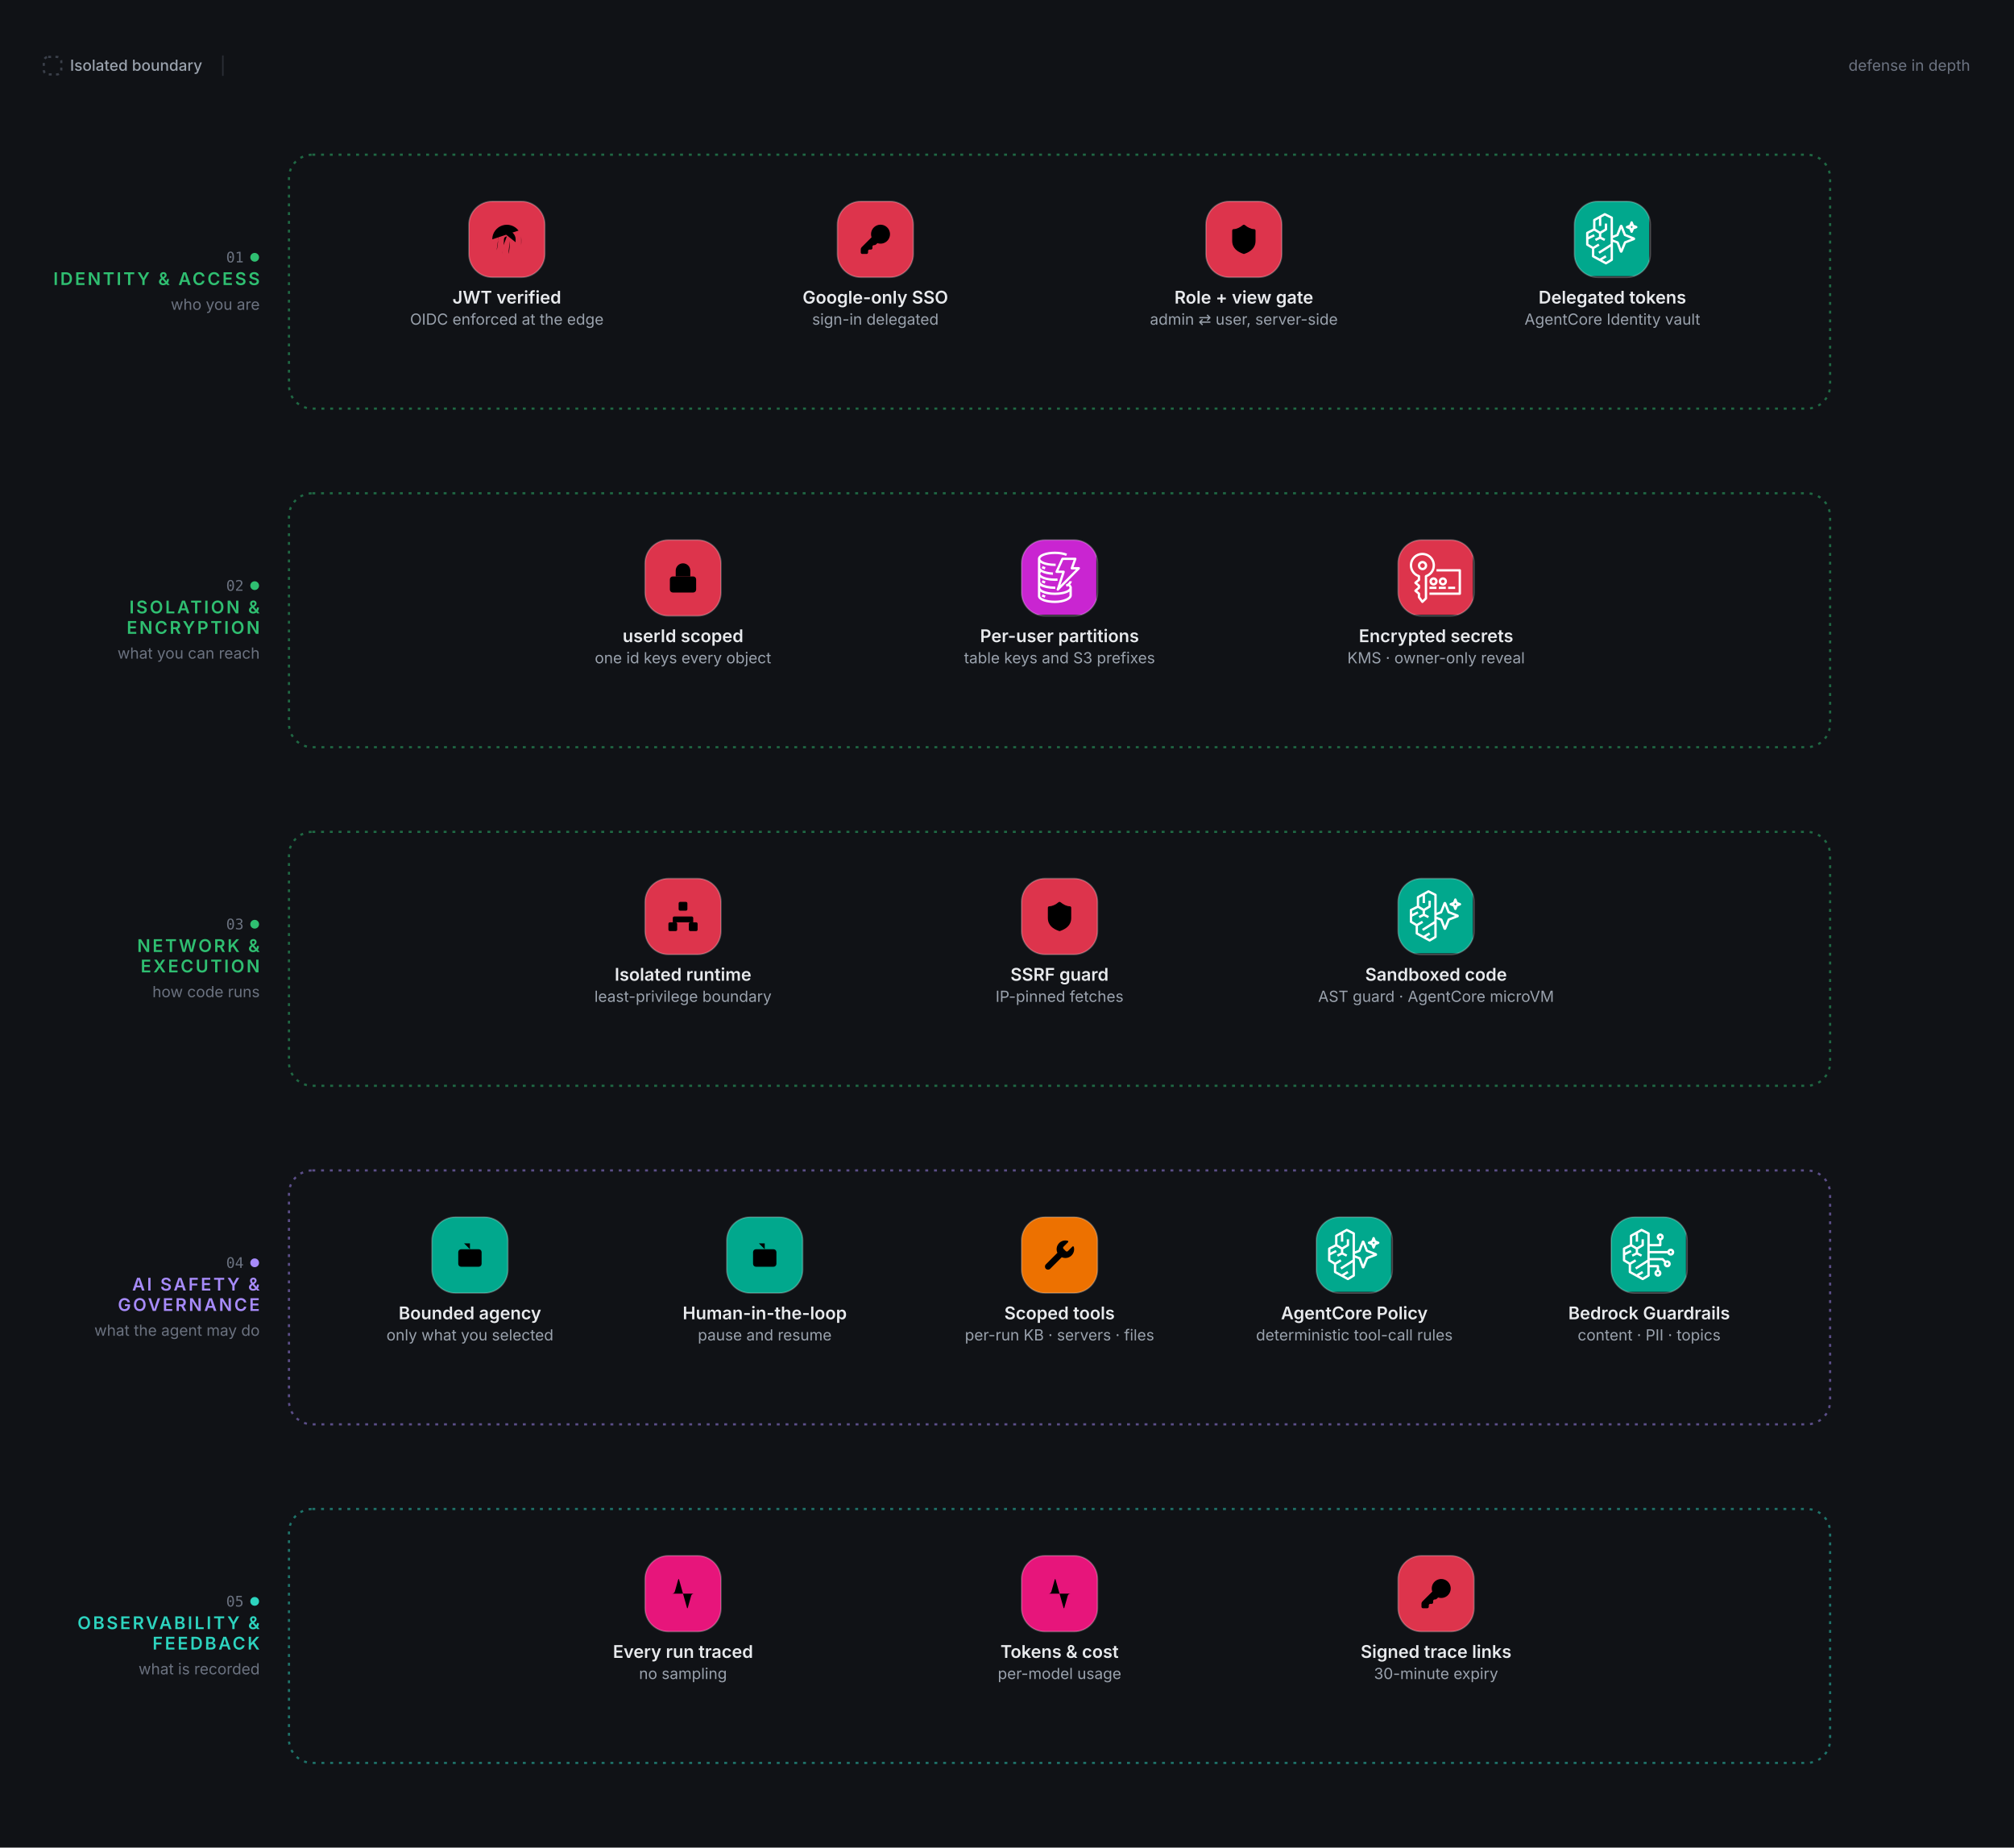
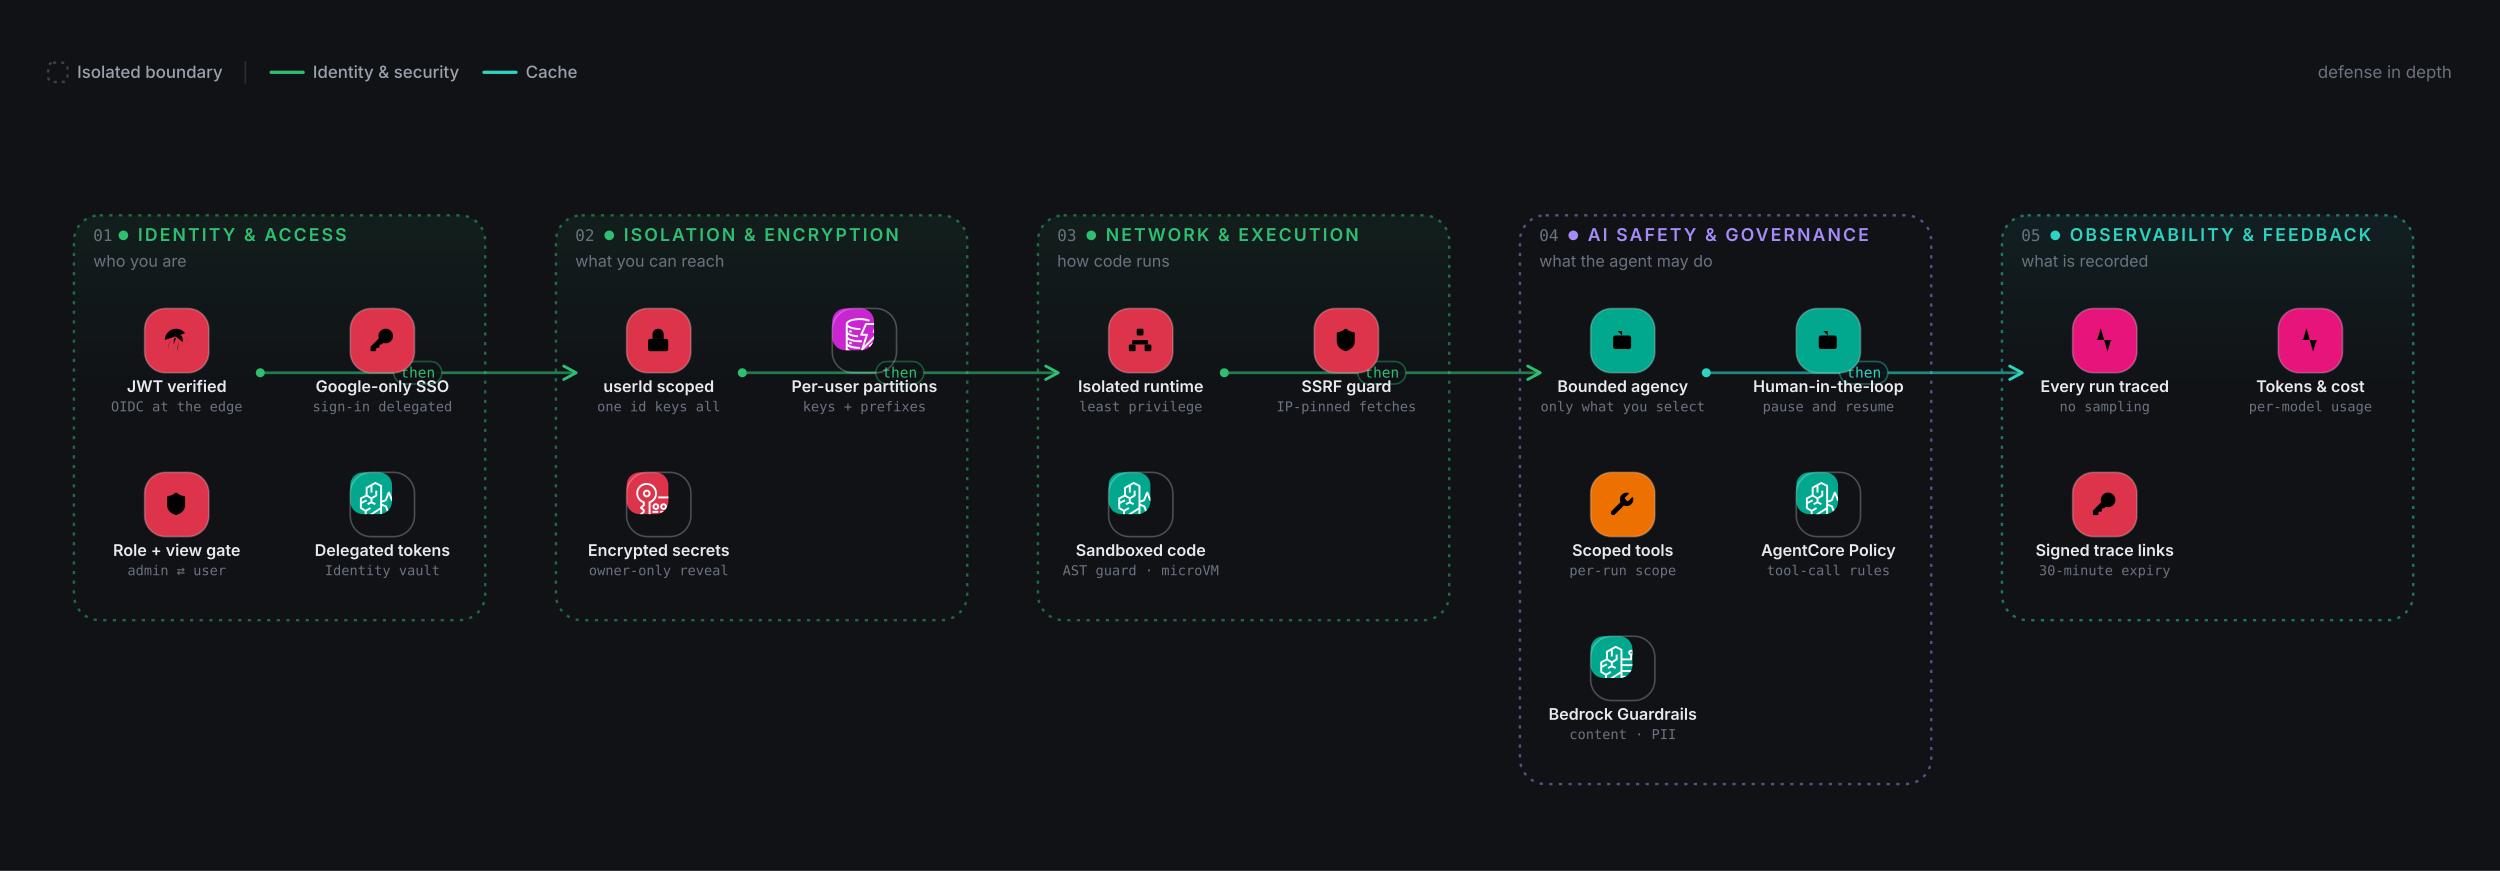
- <svg xmlns="http://www.w3.org/2000/svg" width="1380" height="1266" viewBox="0 0 1380 1266" font-family="'Inter Variable', 'Inter', ui-sans-serif, system-ui, -apple-system, 'Segoe UI', Roboto, sans-serif" role="img">
-   <rect width="1380" height="1266" fill="#101216" />
+ <svg xmlns="http://www.w3.org/2000/svg" width="1556" height="542" viewBox="0 0 1556 542" font-family="'Inter Variable', 'Inter', ui-sans-serif, system-ui, -apple-system, 'Segoe UI', Roboto, sans-serif" role="img">
+   <rect width="1556" height="542" fill="#101216" />
  <defs>
+     <marker id="arrow-security" viewBox="0 0 10 10" refX="7.5" refY="5" markerWidth="7" markerHeight="7" orient="auto-start-reverse">
+       <path d="M1.5,1.5 L8,5 L1.5,8.5" fill="none" stroke="#2fbf71" stroke-width="1.5" stroke-linecap="round" stroke-linejoin="round" />
+     </marker>
+     <marker id="arrow-cache" viewBox="0 0 10 10" refX="7.5" refY="5" markerWidth="7" markerHeight="7" orient="auto-start-reverse">
+       <path d="M1.5,1.5 L8,5 L1.5,8.5" fill="none" stroke="#2dd4bf" stroke-width="1.5" stroke-linecap="round" stroke-linejoin="round" />
+     </marker>
+     <linearGradient id="wash-security" x1="0" y1="0" x2="0" y2="1">
+       <stop offset="0" stop-color="rgba(47, 191, 113, 0.07)" />
+       <stop offset="0.42" stop-color="rgba(47, 191, 113, 0)" />
+     </linearGradient>
+     <linearGradient id="wash-cache" x1="0" y1="0" x2="0" y2="1">
+       <stop offset="0" stop-color="rgba(45, 212, 191, 0.07)" />
+       <stop offset="0.42" stop-color="rgba(45, 212, 191, 0)" />
+     </linearGradient>
    <clipPath id="tileClip">
      <rect x="0" y="0" width="52" height="52" rx="16" />
    </clipPath>
    <clipPath id="tileClipSmall">
      <rect x="0" y="0" width="26" height="26" rx="8" />
    </clipPath>
  </defs>
  <g transform="translate(30 0)">
    <rect x="0" y="39" width="12" height="12" rx="3" fill="none" stroke="#3a3f49" stroke-width="1.5" stroke-dasharray="2 3" />
    <text x="18" y="48.5" font-size="10.5" fill="#9aa2ad" font-weight="500">Isolated boundary</text>
    <line x1="122.7" y1="38" x2="122.7" y2="52" stroke="#2a2e36" />
-     <text x="1320" y="48.5" font-size="10.5" fill="#6b7280" font-weight="400" text-anchor="end">defense in depth</text>
+     <line x1="138.7" y1="45" x2="158.7" y2="45" stroke="#2fbf71" stroke-width="2" stroke-linecap="round" />
+     <text x="164.7" y="48.5" font-size="10.5" fill="#9aa2ad" font-weight="500">Identity &amp; security</text>
+     <line x1="271.2" y1="45" x2="291.2" y2="45" stroke="#2dd4bf" stroke-width="2" stroke-linecap="round" />
+     <text x="297.2" y="48.5" font-size="10.5" fill="#9aa2ad" font-weight="500">Cache</text>
+     <text x="1496" y="48.5" font-size="10.5" fill="#6b7280" font-weight="400" text-anchor="end">defense in depth</text>
  </g>
  <g transform="translate(30 78)">
-     <rect x="168" y="28" width="1056" height="174" rx="16" fill="url(#wash-security)" stroke="rgba(47, 191, 113, 0.5)" stroke-width="1.5" stroke-dasharray="2 4" />
-     <text x="137" y="101.8" font-size="10" fill="#6b7280" font-weight="400" text-anchor="end" font-family="ui-monospace, 'SF Mono', 'JetBrains Mono', Menlo, monospace">01</text>
-     <circle cx="144.5" cy="98.3" r="3" fill="#2fbf71" />
-     <text x="148" y="117.3" font-size="12" fill="#2fbf71" font-weight="600" text-anchor="end" letter-spacing="1.4">IDENTITY &amp; ACCESS</text>
-     <text x="148" y="134.3" font-size="10.5" fill="#6b7280" font-weight="400" text-anchor="end">who you are</text>
-     <rect x="168" y="260" width="1056" height="174" rx="16" fill="url(#wash-security)" stroke="rgba(47, 191, 113, 0.5)" stroke-width="1.5" stroke-dasharray="2 4" />
-     <text x="137" y="326.8" font-size="10" fill="#6b7280" font-weight="400" text-anchor="end" font-family="ui-monospace, 'SF Mono', 'JetBrains Mono', Menlo, monospace">02</text>
-     <circle cx="144.5" cy="323.3" r="3" fill="#2fbf71" />
-     <text x="148" y="342.3" font-size="12" fill="#2fbf71" font-weight="600" text-anchor="end" letter-spacing="1.4">ISOLATION &amp;</text>
-     <text x="148" y="356.3" font-size="12" fill="#2fbf71" font-weight="600" text-anchor="end" letter-spacing="1.4">ENCRYPTION</text>
-     <text x="148" y="373.3" font-size="10.5" fill="#6b7280" font-weight="400" text-anchor="end">what you can reach</text>
-     <rect x="168" y="492" width="1056" height="174" rx="16" fill="url(#wash-security)" stroke="rgba(47, 191, 113, 0.5)" stroke-width="1.5" stroke-dasharray="2 4" />
-     <text x="137" y="558.8" font-size="10" fill="#6b7280" font-weight="400" text-anchor="end" font-family="ui-monospace, 'SF Mono', 'JetBrains Mono', Menlo, monospace">03</text>
-     <circle cx="144.5" cy="555.3" r="3" fill="#2fbf71" />
-     <text x="148" y="574.3" font-size="12" fill="#2fbf71" font-weight="600" text-anchor="end" letter-spacing="1.4">NETWORK &amp;</text>
-     <text x="148" y="588.3" font-size="12" fill="#2fbf71" font-weight="600" text-anchor="end" letter-spacing="1.4">EXECUTION</text>
-     <text x="148" y="605.3" font-size="10.5" fill="#6b7280" font-weight="400" text-anchor="end">how code runs</text>
-     <rect x="168" y="724" width="1056" height="174" rx="16" fill="url(#wash-ai)" stroke="rgba(167, 139, 250, 0.5)" stroke-width="1.5" stroke-dasharray="2 4" />
-     <text x="137" y="790.8" font-size="10" fill="#6b7280" font-weight="400" text-anchor="end" font-family="ui-monospace, 'SF Mono', 'JetBrains Mono', Menlo, monospace">04</text>
-     <circle cx="144.5" cy="787.3" r="3" fill="#a78bfa" />
-     <text x="148" y="806.3" font-size="12" fill="#a78bfa" font-weight="600" text-anchor="end" letter-spacing="1.4">AI SAFETY &amp;</text>
-     <text x="148" y="820.3" font-size="12" fill="#a78bfa" font-weight="600" text-anchor="end" letter-spacing="1.4">GOVERNANCE</text>
-     <text x="148" y="837.3" font-size="10.5" fill="#6b7280" font-weight="400" text-anchor="end">what the agent may do</text>
-     <rect x="168" y="956" width="1056" height="174" rx="16" fill="url(#wash-cache)" stroke="rgba(45, 212, 191, 0.5)" stroke-width="1.5" stroke-dasharray="2 4" />
-     <text x="137" y="1022.8" font-size="10" fill="#6b7280" font-weight="400" text-anchor="end" font-family="ui-monospace, 'SF Mono', 'JetBrains Mono', Menlo, monospace">05</text>
-     <circle cx="144.5" cy="1019.3" r="3" fill="#2dd4bf" />
-     <text x="148" y="1038.3" font-size="12" fill="#2dd4bf" font-weight="600" text-anchor="end" letter-spacing="1.4">OBSERVABILITY &amp;</text>
-     <text x="148" y="1052.3" font-size="12" fill="#2dd4bf" font-weight="600" text-anchor="end" letter-spacing="1.4">FEEDBACK</text>
-     <text x="148" y="1069.3" font-size="10.5" fill="#6b7280" font-weight="400" text-anchor="end">what is recorded</text>
-     <rect x="291.3" y="60" width="52" height="52" rx="16" fill="#DD344C" />
-     <g transform="translate(305.3 74) scale(1)">
+     <rect x="16" y="56" width="256" height="252" rx="16" fill="url(#wash-security)" stroke="rgba(47, 191, 113, 0.5)" stroke-width="1.5" stroke-dasharray="2 4" />
+     <text x="28" y="72" font-size="10" fill="#6b7280" font-weight="400" font-family="ui-monospace, 'SF Mono', 'JetBrains Mono', Menlo, monospace">01</text>
+     <circle cx="46.8" cy="68.5" r="3" fill="#2fbf71" />
+     <text x="55.8" y="72" font-size="11" fill="#2fbf71" font-weight="600" letter-spacing="1.3">IDENTITY &amp; ACCESS</text>
+     <text x="28" y="88" font-size="10" fill="#6b7280" font-weight="400">who you are</text>
+     <rect x="316" y="56" width="256" height="252" rx="16" fill="url(#wash-security)" stroke="rgba(47, 191, 113, 0.5)" stroke-width="1.5" stroke-dasharray="2 4" />
+     <text x="328" y="72" font-size="10" fill="#6b7280" font-weight="400" font-family="ui-monospace, 'SF Mono', 'JetBrains Mono', Menlo, monospace">02</text>
+     <circle cx="349.2" cy="68.5" r="3" fill="#2fbf71" />
+     <text x="358.2" y="72" font-size="11" fill="#2fbf71" font-weight="600" letter-spacing="1.3">ISOLATION &amp; ENCRYPTION</text>
+     <text x="328" y="88" font-size="10" fill="#6b7280" font-weight="400">what you can reach</text>
+     <rect x="616" y="56" width="256" height="252" rx="16" fill="url(#wash-security)" stroke="rgba(47, 191, 113, 0.5)" stroke-width="1.5" stroke-dasharray="2 4" />
+     <text x="628" y="72" font-size="10" fill="#6b7280" font-weight="400" font-family="ui-monospace, 'SF Mono', 'JetBrains Mono', Menlo, monospace">03</text>
+     <circle cx="649.2" cy="68.5" r="3" fill="#2fbf71" />
+     <text x="658.2" y="72" font-size="11" fill="#2fbf71" font-weight="600" letter-spacing="1.3">NETWORK &amp; EXECUTION</text>
+     <text x="628" y="88" font-size="10" fill="#6b7280" font-weight="400">how code runs</text>
+     <rect x="916" y="56" width="256" height="354" rx="16" fill="url(#wash-ai)" stroke="rgba(167, 139, 250, 0.5)" stroke-width="1.5" stroke-dasharray="2 4" />
+     <text x="928" y="72" font-size="10" fill="#6b7280" font-weight="400" font-family="ui-monospace, 'SF Mono', 'JetBrains Mono', Menlo, monospace">04</text>
+     <circle cx="949.2" cy="68.5" r="3" fill="#a78bfa" />
+     <text x="958.2" y="72" font-size="11" fill="#a78bfa" font-weight="600" letter-spacing="1.3">AI SAFETY &amp; GOVERNANCE</text>
+     <text x="928" y="88" font-size="10" fill="#6b7280" font-weight="400">what the agent may do</text>
+     <rect x="1216" y="56" width="256" height="252" rx="16" fill="url(#wash-cache)" stroke="rgba(45, 212, 191, 0.5)" stroke-width="1.5" stroke-dasharray="2 4" />
+     <text x="1228" y="72" font-size="10" fill="#6b7280" font-weight="400" font-family="ui-monospace, 'SF Mono', 'JetBrains Mono', Menlo, monospace">05</text>
+     <circle cx="1249.2" cy="68.5" r="3" fill="#2dd4bf" />
+     <text x="1258.2" y="72" font-size="11" fill="#2dd4bf" font-weight="600" letter-spacing="1.3">OBSERVABILITY &amp; FEEDBACK</text>
+     <text x="1228" y="88" font-size="10" fill="#6b7280" font-weight="400">what is recorded</text>
+     <path d="M 132 154 L 328 154" fill="none" stroke="#2fbf71" stroke-width="1.7" stroke-opacity="0.6" stroke-linecap="round" stroke-linejoin="round" marker-end="url(#arrow-security)" />
+     <circle cx="132" cy="154" r="2.8" fill="#2fbf71" />
+     <rect x="215.1" y="147" width="29.9" height="14" rx="7" fill="#101216" fill-opacity="0.92" stroke="rgba(47, 191, 113, 0.4)" stroke-width="1" />
+     <text x="230" y="157" font-size="9" fill="#2fbf71" font-weight="400" text-anchor="middle" font-family="ui-monospace, 'SF Mono', 'JetBrains Mono', Menlo, monospace">then</text>
+     <path d="M 432 154 L 628 154" fill="none" stroke="#2fbf71" stroke-width="1.7" stroke-opacity="0.6" stroke-linecap="round" stroke-linejoin="round" marker-end="url(#arrow-security)" />
+     <circle cx="432" cy="154" r="2.8" fill="#2fbf71" />
+     <rect x="515.1" y="147" width="29.9" height="14" rx="7" fill="#101216" fill-opacity="0.92" stroke="rgba(47, 191, 113, 0.4)" stroke-width="1" />
+     <text x="530" y="157" font-size="9" fill="#2fbf71" font-weight="400" text-anchor="middle" font-family="ui-monospace, 'SF Mono', 'JetBrains Mono', Menlo, monospace">then</text>
+     <path d="M 732 154 L 928 154" fill="none" stroke="#2fbf71" stroke-width="1.7" stroke-opacity="0.6" stroke-linecap="round" stroke-linejoin="round" marker-end="url(#arrow-security)" />
+     <circle cx="732" cy="154" r="2.8" fill="#2fbf71" />
+     <rect x="815.1" y="147" width="29.9" height="14" rx="7" fill="#101216" fill-opacity="0.92" stroke="rgba(47, 191, 113, 0.4)" stroke-width="1" />
+     <text x="830" y="157" font-size="9" fill="#2fbf71" font-weight="400" text-anchor="middle" font-family="ui-monospace, 'SF Mono', 'JetBrains Mono', Menlo, monospace">then</text>
+     <path d="M 1032 154 L 1228 154" fill="none" stroke="#2dd4bf" stroke-width="1.7" stroke-opacity="0.6" stroke-linecap="round" stroke-linejoin="round" marker-end="url(#arrow-cache)" />
+     <circle cx="1032" cy="154" r="2.8" fill="#2dd4bf" />
+     <rect x="1115.1" y="147" width="29.9" height="14" rx="7" fill="#101216" fill-opacity="0.92" stroke="rgba(45, 212, 191, 0.4)" stroke-width="1" />
+     <text x="1130" y="157" font-size="9" fill="#2dd4bf" font-weight="400" text-anchor="middle" font-family="ui-monospace, 'SF Mono', 'JetBrains Mono', Menlo, monospace">then</text>
+     <rect x="60" y="114" width="40" height="40" rx="13" fill="#DD344C" />
+     <g transform="translate(71.2 125.2) scale(0.7)">
      <path d="M12 10a2 2 0 0 0-2 2c0 1.02-.1 2.51-.26 4" />
      <path d="M14 13.12c0 2.38 0 6.38-1 8.88" />
      <path d="M17.29 21.02c.12-.6.43-2.3.5-3.02" />
      <path d="M2 12a10 10 0 0 1 18-6" />
      <path d="M2 16h.01" />
      <path d="M21.8 16c.2-2 .131-5.354 0-6" />
      <path d="M5 19.5C5.5 18 6 15 6 12a6 6 0 0 1 .34-2" />
      <path d="M8.65 22c.21-.66.45-1.32.57-2" />
      <path d="M9 6.8a6 6 0 0 1 9 5.2v2" />
    </g>
-     <rect x="291.3" y="60" width="52" height="52" rx="16" fill="none" stroke="rgba(255,255,255,0.25)" stroke-width="1" />
-     <text x="317.3" y="130" font-size="12" fill="#e8eaed" font-weight="600" text-anchor="middle">JWT verified</text>
-     <text x="317.3" y="144.5" font-size="10.5" fill="#9aa2ad" font-weight="400" text-anchor="middle">OIDC enforced at the edge</text>
-     <rect x="543.8" y="60" width="52" height="52" rx="16" fill="#DD344C" />
-     <g transform="translate(557.8 74) scale(1)">
+     <rect x="60" y="114" width="40" height="40" rx="13" fill="none" stroke="rgba(255,255,255,0.25)" stroke-width="1" />
+     <text x="80" y="166" font-size="10" fill="#e8eaed" font-weight="600" text-anchor="middle">JWT verified</text>
+     <text x="80" y="178" font-size="8.5" fill="#6b7280" font-weight="400" text-anchor="middle" font-family="ui-monospace, 'SF Mono', 'JetBrains Mono', Menlo, monospace">OIDC at the edge</text>
+     <rect x="188" y="114" width="40" height="40" rx="13" fill="#DD344C" />
+     <g transform="translate(199.2 125.2) scale(0.7)">
      <path d="M2.586 17.414A2 2 0 0 0 2 18.828V21a1 1 0 0 0 1 1h3a1 1 0 0 0 1-1v-1a1 1 0 0 1 1-1h1a1 1 0 0 0 1-1v-1a1 1 0 0 1 1-1h.172a2 2 0 0 0 1.414-.586l.814-.814a6.5 6.5 0 1 0-4-4z" />
      <circle cx="16.5" cy="7.5" r=".5" fill="currentColor" />
    </g>
-     <rect x="543.8" y="60" width="52" height="52" rx="16" fill="none" stroke="rgba(255,255,255,0.25)" stroke-width="1" />
-     <text x="569.8" y="130" font-size="12" fill="#e8eaed" font-weight="600" text-anchor="middle">Google-only SSO</text>
-     <text x="569.8" y="144.5" font-size="10.5" fill="#9aa2ad" font-weight="400" text-anchor="middle">sign-in delegated</text>
-     <rect x="796.3" y="60" width="52" height="52" rx="16" fill="#DD344C" />
-     <g transform="translate(810.3 74) scale(1)">
+     <rect x="188" y="114" width="40" height="40" rx="13" fill="none" stroke="rgba(255,255,255,0.25)" stroke-width="1" />
+     <text x="208" y="166" font-size="10" fill="#e8eaed" font-weight="600" text-anchor="middle">Google-only SSO</text>
+     <text x="208" y="178" font-size="8.5" fill="#6b7280" font-weight="400" text-anchor="middle" font-family="ui-monospace, 'SF Mono', 'JetBrains Mono', Menlo, monospace">sign-in delegated</text>
+     <rect x="60" y="216" width="40" height="40" rx="13" fill="#DD344C" />
+     <g transform="translate(71.2 227.2) scale(0.7)">
      <path d="M20 13c0 5-3.5 7.5-7.66 8.95a1 1 0 0 1-.67-.01C7.5 20.5 4 18 4 13V6a1 1 0 0 1 1-1c2 0 4.5-1.2 6.24-2.72a1.17 1.17 0 0 1 1.52 0C14.51 3.81 17 5 19 5a1 1 0 0 1 1 1z" />
      <path d="m9 12 2 2 4-4" />
    </g>
-     <rect x="796.3" y="60" width="52" height="52" rx="16" fill="none" stroke="rgba(255,255,255,0.25)" stroke-width="1" />
-     <text x="822.3" y="130" font-size="12" fill="#e8eaed" font-weight="600" text-anchor="middle">Role + view gate</text>
-     <text x="822.3" y="144.5" font-size="10.5" fill="#9aa2ad" font-weight="400" text-anchor="middle">admin ⇄ user, server-side</text>
-     <g transform="translate(1048.8 60)">
-       <g clip-path="url(#tileClip)">
-         <g transform="translate(0 0) scale(0.8)">
+     <rect x="60" y="216" width="40" height="40" rx="13" fill="none" stroke="rgba(255,255,255,0.25)" stroke-width="1" />
+     <text x="80" y="268" font-size="10" fill="#e8eaed" font-weight="600" text-anchor="middle">Role + view gate</text>
+     <text x="80" y="280" font-size="8.5" fill="#6b7280" font-weight="400" text-anchor="middle" font-family="ui-monospace, 'SF Mono', 'JetBrains Mono', Menlo, monospace">admin ⇄ user</text>
+     <g transform="translate(188 216)">
+       <g clip-path="url(#tileClipSmall)">
+         <g transform="translate(0 0) scale(0.6)">
          <g clip-path="url(#ai-amazon-bedrock-agent-core-a)">
            <path fill="#01a88d" d="M0 0h64v64H0z" />
            <path fill="#fff" d="m53.372 21.073-2.475-.993-.964-2.446a1 1 0 0 0-1.862.002l-.973 2.48-2.46.954a1 1 0 0 0 .005 1.866l2.512.961.907 2.451a1 1 0 0 0 .923.653H49a1 1 0 0 0 .928-.626l1.01-2.506 2.422-.935a1.002 1.002 0 0 0 .012-1.861m-3.559 1.086c-.257.1-.463.302-.567.56l-.206.51-.167-.452a1 1 0 0 0-.58-.587l-.51-.195.447-.174a1 1 0 0 0 .569-.567l.205-.522.155.395c.091.31.33.559.634.665l.477.191zm1.402 8.694-7.207-2.89-2.81-7.125a1.24 1.24 0 0 0-1.164-.792c-.517 0-.975.311-1.164.793l-2.839 7.236-3.03 1.176V13.998a1 1 0 0 0-.552-.894l-6.002-2.998a1 1 0 0 0-.932.02l-9 5A1 1 0 0 0 16 16v7.382l-5.447 2.723A1 1 0 0 0 10 27v10a1 1 0 0 0 .485.857L15 40.567V47a1 1 0 0 0 .521.878l11 6a1 1 0 0 0 .994-.02l5-3A1 1 0 0 0 33 50V34.765l3.214 1.228 2.652 7.169c.18.487.633.808 1.153.816h.02c.512 0 .965-.305 1.16-.783l2.94-7.29 7.06-2.725c.483-.186.797-.64.801-1.158a1.24 1.24 0 0 0-.785-1.169M26.977 51.848l-3.203-1.746 3.74-2.245-1.029-1.714-4.747 2.848L17 46.406v-5.84l4.515-2.709-1.03-1.714L16 38.833l-4-2.4v-3.815l5.447-2.724-.894-1.788L12 30.382v-2.764l4.956-2.478L21 27.566v2.816l-3.447 1.723.894 1.79 3.556-1.778 3.554 1.76.886-1.792L23 30.38v-2.814l4.515-2.709A1 1 0 0 0 28 24v-5h-2v4.434l-4 2.4-4-2.4v-6.846l3-1.666V21h2v-7.19l3.024-1.68 4.978 2.486L31 36.45l-10.538 6.706 1.074 1.688 9.464-6.023L31 49.435zm16.038-17.653c-.258.1-.464.303-.568.56l-2.379 5.894-2.136-5.776a1 1 0 0 0-.58-.586L33 32.624v-1.229l4.162-1.615a1 1 0 0 0 .57-.567l2.303-5.87 2.207 5.596c.075.352.342.636.683.745L48.702 32z" />
          </g>
          <defs>
            <clipPath id="ai-amazon-bedrock-agent-core-a">
              <path fill="#fff" d="M0 0h64v64H0z" />
            </clipPath>
          </defs>
        </g>
      </g>
    </g>
-     <rect x="1048.8" y="60" width="52" height="52" rx="16" fill="none" stroke="rgba(255,255,255,0.25)" stroke-width="1" />
-     <text x="1074.8" y="130" font-size="12" fill="#e8eaed" font-weight="600" text-anchor="middle">Delegated tokens</text>
-     <text x="1074.8" y="144.5" font-size="10.5" fill="#9aa2ad" font-weight="400" text-anchor="middle">AgentCore Identity vault</text>
-     <rect x="412" y="292" width="52" height="52" rx="16" fill="#DD344C" />
-     <g transform="translate(426 306) scale(1)">
+     <rect x="188" y="216" width="40" height="40" rx="13" fill="none" stroke="rgba(255,255,255,0.25)" stroke-width="1" />
+     <text x="208" y="268" font-size="10" fill="#e8eaed" font-weight="600" text-anchor="middle">Delegated tokens</text>
+     <text x="208" y="280" font-size="8.5" fill="#6b7280" font-weight="400" text-anchor="middle" font-family="ui-monospace, 'SF Mono', 'JetBrains Mono', Menlo, monospace">Identity vault</text>
+     <rect x="360" y="114" width="40" height="40" rx="13" fill="#DD344C" />
+     <g transform="translate(371.2 125.2) scale(0.7)">
      <rect width="18" height="11" x="3" y="11" rx="2" ry="2" />
      <path d="M7 11V7a5 5 0 0 1 10 0v4" />
    </g>
-     <rect x="412" y="292" width="52" height="52" rx="16" fill="none" stroke="rgba(255,255,255,0.25)" stroke-width="1" />
-     <text x="438" y="362" font-size="12" fill="#e8eaed" font-weight="600" text-anchor="middle">userId scoped</text>
-     <text x="438" y="376.5" font-size="10.5" fill="#9aa2ad" font-weight="400" text-anchor="middle">one id keys every object</text>
-     <g transform="translate(670 292)">
-       <g clip-path="url(#tileClip)">
-         <g transform="translate(0 0) scale(0.8)">
+     <rect x="360" y="114" width="40" height="40" rx="13" fill="none" stroke="rgba(255,255,255,0.25)" stroke-width="1" />
+     <text x="380" y="166" font-size="10" fill="#e8eaed" font-weight="600" text-anchor="middle">userId scoped</text>
+     <text x="380" y="178" font-size="8.5" fill="#6b7280" font-weight="400" text-anchor="middle" font-family="ui-monospace, 'SF Mono', 'JetBrains Mono', Menlo, monospace">one id keys all</text>
+     <g transform="translate(488 114)">
+       <g clip-path="url(#tileClipSmall)">
+         <g transform="translate(0 0) scale(0.6)">
          <g fill="none" fill-rule="evenodd">
            <path fill="#c925d1" d="M0 0h64v64H0z" />
            <path fill="#fff" d="M46.586 25.25H43a1 1 0 0 1-.822-.435 1.02 1.02 0 0 1-.114-.931l2.493-6.722h-8.913l-4.091 9.098H36c.32 0 .623.156.812.42.187.264.239.602.136.91l-3.66 11.101zm3.12-.297L31.709 43.15a.99.99 0 0 1-1.232.146 1.014 1.014 0 0 1-.423-1.18l4.56-13.833H30a1 1 0 0 1-.841-.463 1.02 1.02 0 0 1-.07-.966l5-11.12a1 1 0 0 1 .91-.593h11c.329 0 .636.163.823.435.187.273.23.62.115.931l-2.494 6.721H49a1 1 0 0 1 .924.624c.155.378.069.813-.217 1.102M41.002 44.22c-2.71 1.886-7.687 2.882-12.468 2.882-4.816 0-9.837-1.01-12.533-2.924l.001 3.816c0 1.664 4.768 3.984 12.532 3.984 7.495 0 12.468-2.702 12.468-4.49zm2.064-3.27c0 .187-.032.367-.064.546v5.993C43 51.079 36.51 54 28.533 54c-6.903 0-13.871-1.89-14.473-5.5h-.059L14 43.445V16.151h.001c0-3.996 7.487-6.151 14.532-6.151 3.94 0 7.73.64 10.397 1.756l-.766 1.868c-2.432-1.019-5.943-1.602-9.631-1.602-7.764 0-12.532 2.405-12.532 4.13 0 1.724 4.768 4.129 12.532 4.129.195 0 .399 0 .596-.007l.078 2.02c-.225.009-.45.009-.674.009-4.817 0-9.837-1.01-12.533-2.924v4.358h.001v.017c.005.53.489 1.143 1.364 1.72 1.982 1.288 5.55 2.168 9.539 2.351l-.091 2.02c-4.126-.19-7.75-1.069-10.086-2.416-.31.298-.726 1.056-.726 1.467 0 1.724 4.768 4.129 12.532 4.129.738 0 1.465-.025 2.162-.075l.14 2.017c-.743.054-1.518.08-2.302.08-4.817 0-9.837-1.009-12.533-2.924v3.67h.001c.005.547.489 1.16 1.364 1.737 2.268 1.474 6.549 2.393 11.168 2.393h.33v2.022h-.33c-4.778 0-9.86-1.008-12.532-2.543-.322.298 0 1.01 0 1.548 0 1.725 4.768 4.13 12.532 4.13s12.532-2.405 12.532-4.13c0-.61-.6-1.174-1.092-1.538-.41.247-.86.483-1.372.7l-.768-1.868c.53-.223.99-.463 1.364-.711 1.1-.734 1.804-1.779 1.804-2.175h2c0 .94-.621 1.947-1.417 2.775 1.192 1.04 1.48 2.078 1.48 2.817M17.142 48.39c.791.408 1.716.772 2.752 1.08l.564-1.94a14 14 0 0 1-2.406-.94zm2.752-11.05.564-1.94c-.916-.272-1.726-.589-2.406-.94l-.91 1.799c.791.41 1.716.772 2.752 1.08m-2.752-13.21.91-1.801c.68.352 1.49.668 2.406.94l-.564 1.94a16 16 0 0 1-2.752-1.08" />
          </g>
        </g>
      </g>
    </g>
-     <rect x="670" y="292" width="52" height="52" rx="16" fill="none" stroke="rgba(255,255,255,0.25)" stroke-width="1" />
-     <text x="696" y="362" font-size="12" fill="#e8eaed" font-weight="600" text-anchor="middle">Per-user partitions</text>
-     <text x="696" y="376.5" font-size="10.5" fill="#9aa2ad" font-weight="400" text-anchor="middle">table keys and S3 prefixes</text>
-     <g transform="translate(928 292)">
-       <g clip-path="url(#tileClip)">
-         <g transform="translate(0 0) scale(0.8)">
+     <rect x="488" y="114" width="40" height="40" rx="13" fill="none" stroke="rgba(255,255,255,0.25)" stroke-width="1" />
+     <text x="508" y="166" font-size="10" fill="#e8eaed" font-weight="600" text-anchor="middle">Per-user partitions</text>
+     <text x="508" y="178" font-size="8.5" fill="#6b7280" font-weight="400" text-anchor="middle" font-family="ui-monospace, 'SF Mono', 'JetBrains Mono', Menlo, monospace">keys + prefixes</text>
+     <g transform="translate(360 216)">
+       <g clip-path="url(#tileClipSmall)">
+         <g transform="translate(0 0) scale(0.6)">
          <g fill="none" fill-rule="evenodd">
            <path fill="#dd344c" d="M0 0h64v64H0z" />
            <path fill="#fff" d="M42.84 41.997h6v-2h-6zm-8 0h6v-2h-6zm-8 0h6v-2h-6zm10-6.5a1.501 1.501 0 1 1 1.5 1.5c-.826 0-1.5-.673-1.5-1.5m5 0c0-1.93-1.57-3.5-3.5-3.5-1.928 0-3.5 1.57-3.5 3.5s1.572 3.5 3.5 3.5c1.93 0 3.5-1.57 3.5-3.5m-11.5 1.5c-.826 0-1.5-.673-1.5-1.5s.674-1.5 1.5-1.5a1.501 1.501 0 0 1 0 3m0-5c-1.928 0-3.5 1.57-3.5 3.5s1.572 3.5 3.5 3.5c1.93 0 3.5-1.57 3.5-3.5s-1.57-3.5-3.5-3.5m23.5-6v20a1 1 0 0 1-1 1h-26v-2h25v-18h-19v-2h20a1 1 0 0 1 1 1m-32.936-2.105a1.98 1.98 0 0 1-1.98-1.98c0-1.09.889-1.978 1.98-1.978a1.98 1.98 0 0 1 1.978 1.979 1.98 1.98 0 0 1-1.978 1.979m0-5.958a3.984 3.984 0 0 0-3.98 3.979 3.984 3.984 0 0 0 3.98 3.979 3.983 3.983 0 0 0 3.978-3.98 3.983 3.983 0 0 0-3.978-3.978m2.63 12.112a1 1 0 0 0-.693.95v18.58l-1.94 1.9-2.06-2.807v-2.63a1 1 0 0 0-.351-.761l-2.106-1.792 2.106-1.791c.223-.19.35-.47.35-.762V39.23c0-.293-.127-.572-.35-.762l-2.106-1.791 2.106-1.792c.223-.19.35-.47.35-.762v-3.127a1 1 0 0 0-.697-.953c-4.38-1.388-6.886-5.653-5.958-10.142.67-3.246 3.166-5.848 6.359-6.631 2.718-.668 5.509-.085 7.652 1.596a8.74 8.74 0 0 1 3.369 6.917 8.67 8.67 0 0 1-6.031 8.262m8.03-8.262a10.73 10.73 0 0 0-4.134-8.491c-2.628-2.062-6.04-2.78-9.363-1.964-3.937.965-7.015 4.17-7.841 8.168a10.75 10.75 0 0 0 6.615 12.206v1.96l-2.648 2.253a1.002 1.002 0 0 0 0 1.523l2.648 2.254v.778l-2.648 2.254a1 1 0 0 0 0 1.523L16.84 46.5v2.496c0 .213.069.42.195.592l2.936 4a1 1 0 0 0 .806.408 1 1 0 0 0 .699-.286l3.064-3a1 1 0 0 0 .3-.714v-18.3a10.66 10.66 0 0 0 6.724-9.913" />
          </g>
        </g>
      </g>
    </g>
-     <rect x="928" y="292" width="52" height="52" rx="16" fill="none" stroke="rgba(255,255,255,0.25)" stroke-width="1" />
-     <text x="954" y="362" font-size="12" fill="#e8eaed" font-weight="600" text-anchor="middle">Encrypted secrets</text>
-     <text x="954" y="376.5" font-size="10.5" fill="#9aa2ad" font-weight="400" text-anchor="middle">KMS · owner-only reveal</text>
-     <rect x="412" y="524" width="52" height="52" rx="16" fill="#DD344C" />
-     <g transform="translate(426 538) scale(1)">
+     <rect x="360" y="216" width="40" height="40" rx="13" fill="none" stroke="rgba(255,255,255,0.25)" stroke-width="1" />
+     <text x="380" y="268" font-size="10" fill="#e8eaed" font-weight="600" text-anchor="middle">Encrypted secrets</text>
+     <text x="380" y="280" font-size="8.5" fill="#6b7280" font-weight="400" text-anchor="middle" font-family="ui-monospace, 'SF Mono', 'JetBrains Mono', Menlo, monospace">owner-only reveal</text>
+     <rect x="660" y="114" width="40" height="40" rx="13" fill="#DD344C" />
+     <g transform="translate(671.2 125.2) scale(0.7)">
      <rect x="16" y="16" width="6" height="6" rx="1" />
      <rect x="2" y="16" width="6" height="6" rx="1" />
      <rect x="9" y="2" width="6" height="6" rx="1" />
      <path d="M5 16v-3a1 1 0 0 1 1-1h12a1 1 0 0 1 1 1v3" />
      <path d="M12 12V8" />
    </g>
-     <rect x="412" y="524" width="52" height="52" rx="16" fill="none" stroke="rgba(255,255,255,0.25)" stroke-width="1" />
-     <text x="438" y="594" font-size="12" fill="#e8eaed" font-weight="600" text-anchor="middle">Isolated runtime</text>
-     <text x="438" y="608.5" font-size="10.5" fill="#9aa2ad" font-weight="400" text-anchor="middle">least-privilege boundary</text>
-     <rect x="670" y="524" width="52" height="52" rx="16" fill="#DD344C" />
-     <g transform="translate(684 538) scale(1)">
+     <rect x="660" y="114" width="40" height="40" rx="13" fill="none" stroke="rgba(255,255,255,0.25)" stroke-width="1" />
+     <text x="680" y="166" font-size="10" fill="#e8eaed" font-weight="600" text-anchor="middle">Isolated runtime</text>
+     <text x="680" y="178" font-size="8.5" fill="#6b7280" font-weight="400" text-anchor="middle" font-family="ui-monospace, 'SF Mono', 'JetBrains Mono', Menlo, monospace">least privilege</text>
+     <rect x="788" y="114" width="40" height="40" rx="13" fill="#DD344C" />
+     <g transform="translate(799.2 125.2) scale(0.7)">
      <path d="M20 13c0 5-3.5 7.5-7.66 8.95a1 1 0 0 1-.67-.01C7.5 20.5 4 18 4 13V6a1 1 0 0 1 1-1c2 0 4.5-1.2 6.24-2.72a1.17 1.17 0 0 1 1.52 0C14.51 3.81 17 5 19 5a1 1 0 0 1 1 1z" />
      <path d="m9 12 2 2 4-4" />
    </g>
-     <rect x="670" y="524" width="52" height="52" rx="16" fill="none" stroke="rgba(255,255,255,0.25)" stroke-width="1" />
-     <text x="696" y="594" font-size="12" fill="#e8eaed" font-weight="600" text-anchor="middle">SSRF guard</text>
-     <text x="696" y="608.5" font-size="10.5" fill="#9aa2ad" font-weight="400" text-anchor="middle">IP-pinned fetches</text>
-     <g transform="translate(928 524)">
-       <g clip-path="url(#tileClip)">
-         <g transform="translate(0 0) scale(0.8)">
+     <rect x="788" y="114" width="40" height="40" rx="13" fill="none" stroke="rgba(255,255,255,0.25)" stroke-width="1" />
+     <text x="808" y="166" font-size="10" fill="#e8eaed" font-weight="600" text-anchor="middle">SSRF guard</text>
+     <text x="808" y="178" font-size="8.5" fill="#6b7280" font-weight="400" text-anchor="middle" font-family="ui-monospace, 'SF Mono', 'JetBrains Mono', Menlo, monospace">IP-pinned fetches</text>
+     <g transform="translate(660 216)">
+       <g clip-path="url(#tileClipSmall)">
+         <g transform="translate(0 0) scale(0.6)">
          <g clip-path="url(#ai-amazon-bedrock-agent-core-a)">
            <path fill="#01a88d" d="M0 0h64v64H0z" />
            <path fill="#fff" d="m53.372 21.073-2.475-.993-.964-2.446a1 1 0 0 0-1.862.002l-.973 2.48-2.46.954a1 1 0 0 0 .005 1.866l2.512.961.907 2.451a1 1 0 0 0 .923.653H49a1 1 0 0 0 .928-.626l1.01-2.506 2.422-.935a1.002 1.002 0 0 0 .012-1.861m-3.559 1.086c-.257.1-.463.302-.567.56l-.206.51-.167-.452a1 1 0 0 0-.58-.587l-.51-.195.447-.174a1 1 0 0 0 .569-.567l.205-.522.155.395c.091.31.33.559.634.665l.477.191zm1.402 8.694-7.207-2.89-2.81-7.125a1.24 1.24 0 0 0-1.164-.792c-.517 0-.975.311-1.164.793l-2.839 7.236-3.03 1.176V13.998a1 1 0 0 0-.552-.894l-6.002-2.998a1 1 0 0 0-.932.02l-9 5A1 1 0 0 0 16 16v7.382l-5.447 2.723A1 1 0 0 0 10 27v10a1 1 0 0 0 .485.857L15 40.567V47a1 1 0 0 0 .521.878l11 6a1 1 0 0 0 .994-.02l5-3A1 1 0 0 0 33 50V34.765l3.214 1.228 2.652 7.169c.18.487.633.808 1.153.816h.02c.512 0 .965-.305 1.16-.783l2.94-7.29 7.06-2.725c.483-.186.797-.64.801-1.158a1.24 1.24 0 0 0-.785-1.169M26.977 51.848l-3.203-1.746 3.74-2.245-1.029-1.714-4.747 2.848L17 46.406v-5.84l4.515-2.709-1.03-1.714L16 38.833l-4-2.4v-3.815l5.447-2.724-.894-1.788L12 30.382v-2.764l4.956-2.478L21 27.566v2.816l-3.447 1.723.894 1.79 3.556-1.778 3.554 1.76.886-1.792L23 30.38v-2.814l4.515-2.709A1 1 0 0 0 28 24v-5h-2v4.434l-4 2.4-4-2.4v-6.846l3-1.666V21h2v-7.19l3.024-1.68 4.978 2.486L31 36.45l-10.538 6.706 1.074 1.688 9.464-6.023L31 49.435zm16.038-17.653c-.258.1-.464.303-.568.56l-2.379 5.894-2.136-5.776a1 1 0 0 0-.58-.586L33 32.624v-1.229l4.162-1.615a1 1 0 0 0 .57-.567l2.303-5.87 2.207 5.596c.075.352.342.636.683.745L48.702 32z" />
          </g>
          <defs>
            <clipPath id="ai-amazon-bedrock-agent-core-a">
              <path fill="#fff" d="M0 0h64v64H0z" />
            </clipPath>
          </defs>
        </g>
      </g>
    </g>
-     <rect x="928" y="524" width="52" height="52" rx="16" fill="none" stroke="rgba(255,255,255,0.25)" stroke-width="1" />
-     <text x="954" y="594" font-size="12" fill="#e8eaed" font-weight="600" text-anchor="middle">Sandboxed code</text>
-     <text x="954" y="608.5" font-size="10.5" fill="#9aa2ad" font-weight="400" text-anchor="middle">AST guard · AgentCore microVM</text>
-     <rect x="266" y="756" width="52" height="52" rx="16" fill="#01A88D" />
-     <g transform="translate(280 770) scale(1)">
+     <rect x="660" y="216" width="40" height="40" rx="13" fill="none" stroke="rgba(255,255,255,0.25)" stroke-width="1" />
+     <text x="680" y="268" font-size="10" fill="#e8eaed" font-weight="600" text-anchor="middle">Sandboxed code</text>
+     <text x="680" y="280" font-size="8.5" fill="#6b7280" font-weight="400" text-anchor="middle" font-family="ui-monospace, 'SF Mono', 'JetBrains Mono', Menlo, monospace">AST guard · microVM</text>
+     <rect x="960" y="114" width="40" height="40" rx="13" fill="#01A88D" />
+     <g transform="translate(971.2 125.2) scale(0.7)">
      <path d="M12 8V4H8" />
      <rect width="16" height="12" x="4" y="8" rx="2" />
      <path d="M2 14h2" />
      <path d="M20 14h2" />
      <path d="M15 13v2" />
      <path d="M9 13v2" />
    </g>
-     <rect x="266" y="756" width="52" height="52" rx="16" fill="none" stroke="rgba(255,255,255,0.25)" stroke-width="1" />
-     <text x="292" y="826" font-size="12" fill="#e8eaed" font-weight="600" text-anchor="middle">Bounded agency</text>
-     <text x="292" y="840.5" font-size="10.5" fill="#9aa2ad" font-weight="400" text-anchor="middle">only what you selected</text>
-     <rect x="468" y="756" width="52" height="52" rx="16" fill="#01A88D" />
-     <g transform="translate(482 770) scale(1)">
+     <rect x="960" y="114" width="40" height="40" rx="13" fill="none" stroke="rgba(255,255,255,0.25)" stroke-width="1" />
+     <text x="980" y="166" font-size="10" fill="#e8eaed" font-weight="600" text-anchor="middle">Bounded agency</text>
+     <text x="980" y="178" font-size="8.5" fill="#6b7280" font-weight="400" text-anchor="middle" font-family="ui-monospace, 'SF Mono', 'JetBrains Mono', Menlo, monospace">only what you select</text>
+     <rect x="1088" y="114" width="40" height="40" rx="13" fill="#01A88D" />
+     <g transform="translate(1099.2 125.2) scale(0.7)">
      <path d="M12 8V4H8" />
      <rect width="16" height="12" x="4" y="8" rx="2" />
      <path d="M2 14h2" />
      <path d="M20 14h2" />
      <path d="M15 13v2" />
      <path d="M9 13v2" />
    </g>
-     <rect x="468" y="756" width="52" height="52" rx="16" fill="none" stroke="rgba(255,255,255,0.25)" stroke-width="1" />
-     <text x="494" y="826" font-size="12" fill="#e8eaed" font-weight="600" text-anchor="middle">Human-in-the-loop</text>
-     <text x="494" y="840.5" font-size="10.5" fill="#9aa2ad" font-weight="400" text-anchor="middle">pause and resume</text>
-     <rect x="670" y="756" width="52" height="52" rx="16" fill="#ED7100" />
-     <g transform="translate(684 770) scale(1)">
+     <rect x="1088" y="114" width="40" height="40" rx="13" fill="none" stroke="rgba(255,255,255,0.25)" stroke-width="1" />
+     <text x="1108" y="166" font-size="10" fill="#e8eaed" font-weight="600" text-anchor="middle">Human-in-the-loop</text>
+     <text x="1108" y="178" font-size="8.5" fill="#6b7280" font-weight="400" text-anchor="middle" font-family="ui-monospace, 'SF Mono', 'JetBrains Mono', Menlo, monospace">pause and resume</text>
+     <rect x="960" y="216" width="40" height="40" rx="13" fill="#ED7100" />
+     <g transform="translate(971.2 227.2) scale(0.7)">
      <path d="M14.7 6.3a1 1 0 0 0 0 1.4l1.6 1.6a1 1 0 0 0 1.4 0l3.106-3.105c.32-.322.863-.22.983.218a6 6 0 0 1-8.259 7.057l-7.91 7.91a1 1 0 0 1-2.999-3l7.91-7.91a6 6 0 0 1 7.057-8.259c.438.12.54.662.219.984z" />
    </g>
-     <rect x="670" y="756" width="52" height="52" rx="16" fill="none" stroke="rgba(255,255,255,0.25)" stroke-width="1" />
-     <text x="696" y="826" font-size="12" fill="#e8eaed" font-weight="600" text-anchor="middle">Scoped tools</text>
-     <text x="696" y="840.5" font-size="10.5" fill="#9aa2ad" font-weight="400" text-anchor="middle">per-run KB · servers · files</text>
-     <g transform="translate(872 756)">
-       <g clip-path="url(#tileClip)">
-         <g transform="translate(0 0) scale(0.8)">
+     <rect x="960" y="216" width="40" height="40" rx="13" fill="none" stroke="rgba(255,255,255,0.25)" stroke-width="1" />
+     <text x="980" y="268" font-size="10" fill="#e8eaed" font-weight="600" text-anchor="middle">Scoped tools</text>
+     <text x="980" y="280" font-size="8.5" fill="#6b7280" font-weight="400" text-anchor="middle" font-family="ui-monospace, 'SF Mono', 'JetBrains Mono', Menlo, monospace">per-run scope</text>
+     <g transform="translate(1088 216)">
+       <g clip-path="url(#tileClipSmall)">
+         <g transform="translate(0 0) scale(0.6)">
          <g clip-path="url(#ai-amazon-bedrock-agent-core-a)">
            <path fill="#01a88d" d="M0 0h64v64H0z" />
            <path fill="#fff" d="m53.372 21.073-2.475-.993-.964-2.446a1 1 0 0 0-1.862.002l-.973 2.48-2.46.954a1 1 0 0 0 .005 1.866l2.512.961.907 2.451a1 1 0 0 0 .923.653H49a1 1 0 0 0 .928-.626l1.01-2.506 2.422-.935a1.002 1.002 0 0 0 .012-1.861m-3.559 1.086c-.257.1-.463.302-.567.56l-.206.51-.167-.452a1 1 0 0 0-.58-.587l-.51-.195.447-.174a1 1 0 0 0 .569-.567l.205-.522.155.395c.091.31.33.559.634.665l.477.191zm1.402 8.694-7.207-2.89-2.81-7.125a1.24 1.24 0 0 0-1.164-.792c-.517 0-.975.311-1.164.793l-2.839 7.236-3.03 1.176V13.998a1 1 0 0 0-.552-.894l-6.002-2.998a1 1 0 0 0-.932.02l-9 5A1 1 0 0 0 16 16v7.382l-5.447 2.723A1 1 0 0 0 10 27v10a1 1 0 0 0 .485.857L15 40.567V47a1 1 0 0 0 .521.878l11 6a1 1 0 0 0 .994-.02l5-3A1 1 0 0 0 33 50V34.765l3.214 1.228 2.652 7.169c.18.487.633.808 1.153.816h.02c.512 0 .965-.305 1.16-.783l2.94-7.29 7.06-2.725c.483-.186.797-.64.801-1.158a1.24 1.24 0 0 0-.785-1.169M26.977 51.848l-3.203-1.746 3.74-2.245-1.029-1.714-4.747 2.848L17 46.406v-5.84l4.515-2.709-1.03-1.714L16 38.833l-4-2.4v-3.815l5.447-2.724-.894-1.788L12 30.382v-2.764l4.956-2.478L21 27.566v2.816l-3.447 1.723.894 1.79 3.556-1.778 3.554 1.76.886-1.792L23 30.38v-2.814l4.515-2.709A1 1 0 0 0 28 24v-5h-2v4.434l-4 2.4-4-2.4v-6.846l3-1.666V21h2v-7.19l3.024-1.68 4.978 2.486L31 36.45l-10.538 6.706 1.074 1.688 9.464-6.023L31 49.435zm16.038-17.653c-.258.1-.464.303-.568.56l-2.379 5.894-2.136-5.776a1 1 0 0 0-.58-.586L33 32.624v-1.229l4.162-1.615a1 1 0 0 0 .57-.567l2.303-5.87 2.207 5.596c.075.352.342.636.683.745L48.702 32z" />
          </g>
          <defs>
            <clipPath id="ai-amazon-bedrock-agent-core-a">
              <path fill="#fff" d="M0 0h64v64H0z" />
            </clipPath>
          </defs>
        </g>
      </g>
    </g>
-     <rect x="872" y="756" width="52" height="52" rx="16" fill="none" stroke="rgba(255,255,255,0.25)" stroke-width="1" />
-     <text x="898" y="826" font-size="12" fill="#e8eaed" font-weight="600" text-anchor="middle">AgentCore Policy</text>
-     <text x="898" y="840.5" font-size="10.5" fill="#9aa2ad" font-weight="400" text-anchor="middle">deterministic tool-call rules</text>
-     <g transform="translate(1074 756)">
-       <g clip-path="url(#tileClip)">
-         <g transform="translate(0 0) scale(0.8)">
+     <rect x="1088" y="216" width="40" height="40" rx="13" fill="none" stroke="rgba(255,255,255,0.25)" stroke-width="1" />
+     <text x="1108" y="268" font-size="10" fill="#e8eaed" font-weight="600" text-anchor="middle">AgentCore Policy</text>
+     <text x="1108" y="280" font-size="8.5" fill="#6b7280" font-weight="400" text-anchor="middle" font-family="ui-monospace, 'SF Mono', 'JetBrains Mono', Menlo, monospace">tool-call rules</text>
+     <g transform="translate(960 318)">
+       <g clip-path="url(#tileClipSmall)">
+         <g transform="translate(0 0) scale(0.6)">
          <g fill="none" fill-rule="evenodd">
            <path fill="#01a88d" d="M0 0h64v64H0z" />
            <path fill="#fff" d="M51 31a1.001 1.001 0 0 1 0-2 1.001 1.001 0 0 1 0 2M26.977 51.848l-3.203-1.746 3.741-2.245-1.03-1.714-4.747 2.848L17 46.406v-5.84l4.515-2.71-1.03-1.713L16 38.833l-4-2.4v-3.815l5.447-2.723-.894-1.79L12 30.382v-2.764l4.956-2.478L21 27.566v2.816l-3.447 1.723.894 1.79 3.556-1.778 3.554 1.76.886-1.792L23 30.38v-2.814l4.515-2.71A1 1 0 0 0 28 24v-5h-2v4.434l-4 2.4-4-2.4v-6.846l3-1.666V21h2v-7.19l3.024-1.68 4.978 2.486-.001 21.834-10.538 6.706 1.074 1.688 9.464-6.022L31 49.434zM48 39a1.001 1.001 0 0 1 0 2 1.001 1.001 0 0 1 0-2m-8 10a1.001 1.001 0 0 1 0-2 1.001 1.001 0 0 1 0 2m2-33a1.001 1.001 0 0 1 0 2 1.001 1.001 0 0 1 0-2m9 11a3 3 0 0 0-2.816 2H33.001v-4H42a1 1 0 0 0 1-1v-4.184A3 3 0 0 0 45 17c0-1.654-1.346-3-3-3s-3 1.346-3 3c0 1.302.839 2.402 2 2.816V23h-7.999l.001-9.002a1 1 0 0 0-.553-.894l-6.002-3a1 1 0 0 0-.932.022l-9 5A1 1 0 0 0 16 16v7.382l-5.447 2.723c-.339.17-.553.516-.553.895v10a1 1 0 0 0 .485.857L15 40.566V47a1 1 0 0 0 .521.878l11 6a1 1 0 0 0 .994-.021l5-3A1 1 0 0 0 33 50v-7h6v2.184A3 3 0 0 0 37 48c0 1.654 1.346 3 3 3s3-1.346 3-3a3 3 0 0 0-2-2.816V42a1 1 0 0 0-1-1h-7l.001-4h10.585l1.715 1.715A2.95 2.95 0 0 0 45 40c0 1.654 1.346 3 3 3s3-1.346 3-3-1.346-3-3-3a2.95 2.95 0 0 0-1.285.3l-2.008-2.007A1 1 0 0 0 44 35H33.001v-4h15.183A3 3 0 0 0 51 33c1.654 0 3-1.346 3-3s-1.346-3-3-3" />
          </g>
        </g>
      </g>
    </g>
-     <rect x="1074" y="756" width="52" height="52" rx="16" fill="none" stroke="rgba(255,255,255,0.25)" stroke-width="1" />
-     <text x="1100" y="826" font-size="12" fill="#e8eaed" font-weight="600" text-anchor="middle">Bedrock Guardrails</text>
-     <text x="1100" y="840.5" font-size="10.5" fill="#9aa2ad" font-weight="400" text-anchor="middle">content · PII · topics</text>
-     <rect x="412" y="988" width="52" height="52" rx="16" fill="#E7157B" />
-     <g transform="translate(426 1002) scale(1)">
+     <rect x="960" y="318" width="40" height="40" rx="13" fill="none" stroke="rgba(255,255,255,0.25)" stroke-width="1" />
+     <text x="980" y="370" font-size="10" fill="#e8eaed" font-weight="600" text-anchor="middle">Bedrock Guardrails</text>
+     <text x="980" y="382" font-size="8.5" fill="#6b7280" font-weight="400" text-anchor="middle" font-family="ui-monospace, 'SF Mono', 'JetBrains Mono', Menlo, monospace">content · PII</text>
+     <rect x="1260" y="114" width="40" height="40" rx="13" fill="#E7157B" />
+     <g transform="translate(1271.2 125.2) scale(0.7)">
      <path d="M22 12h-2.48a2 2 0 0 0-1.93 1.46l-2.35 8.36a.25.25 0 0 1-.48 0L9.24 2.18a.25.25 0 0 0-.48 0l-2.35 8.36A2 2 0 0 1 4.49 12H2" />
    </g>
-     <rect x="412" y="988" width="52" height="52" rx="16" fill="none" stroke="rgba(255,255,255,0.25)" stroke-width="1" />
-     <text x="438" y="1058" font-size="12" fill="#e8eaed" font-weight="600" text-anchor="middle">Every run traced</text>
-     <text x="438" y="1072.5" font-size="10.5" fill="#9aa2ad" font-weight="400" text-anchor="middle">no sampling</text>
-     <rect x="670" y="988" width="52" height="52" rx="16" fill="#E7157B" />
-     <g transform="translate(684 1002) scale(1)">
+     <rect x="1260" y="114" width="40" height="40" rx="13" fill="none" stroke="rgba(255,255,255,0.25)" stroke-width="1" />
+     <text x="1280" y="166" font-size="10" fill="#e8eaed" font-weight="600" text-anchor="middle">Every run traced</text>
+     <text x="1280" y="178" font-size="8.5" fill="#6b7280" font-weight="400" text-anchor="middle" font-family="ui-monospace, 'SF Mono', 'JetBrains Mono', Menlo, monospace">no sampling</text>
+     <rect x="1388" y="114" width="40" height="40" rx="13" fill="#E7157B" />
+     <g transform="translate(1399.2 125.2) scale(0.7)">
      <path d="M22 12h-2.48a2 2 0 0 0-1.93 1.46l-2.35 8.36a.25.25 0 0 1-.48 0L9.24 2.18a.25.25 0 0 0-.48 0l-2.35 8.36A2 2 0 0 1 4.49 12H2" />
    </g>
-     <rect x="670" y="988" width="52" height="52" rx="16" fill="none" stroke="rgba(255,255,255,0.25)" stroke-width="1" />
-     <text x="696" y="1058" font-size="12" fill="#e8eaed" font-weight="600" text-anchor="middle">Tokens &amp; cost</text>
-     <text x="696" y="1072.5" font-size="10.5" fill="#9aa2ad" font-weight="400" text-anchor="middle">per-model usage</text>
-     <rect x="928" y="988" width="52" height="52" rx="16" fill="#DD344C" />
-     <g transform="translate(942 1002) scale(1)">
+     <rect x="1388" y="114" width="40" height="40" rx="13" fill="none" stroke="rgba(255,255,255,0.25)" stroke-width="1" />
+     <text x="1408" y="166" font-size="10" fill="#e8eaed" font-weight="600" text-anchor="middle">Tokens &amp; cost</text>
+     <text x="1408" y="178" font-size="8.5" fill="#6b7280" font-weight="400" text-anchor="middle" font-family="ui-monospace, 'SF Mono', 'JetBrains Mono', Menlo, monospace">per-model usage</text>
+     <rect x="1260" y="216" width="40" height="40" rx="13" fill="#DD344C" />
+     <g transform="translate(1271.2 227.2) scale(0.7)">
      <path d="M2.586 17.414A2 2 0 0 0 2 18.828V21a1 1 0 0 0 1 1h3a1 1 0 0 0 1-1v-1a1 1 0 0 1 1-1h1a1 1 0 0 0 1-1v-1a1 1 0 0 1 1-1h.172a2 2 0 0 0 1.414-.586l.814-.814a6.5 6.5 0 1 0-4-4z" />
      <circle cx="16.5" cy="7.5" r=".5" fill="currentColor" />
    </g>
-     <rect x="928" y="988" width="52" height="52" rx="16" fill="none" stroke="rgba(255,255,255,0.25)" stroke-width="1" />
-     <text x="954" y="1058" font-size="12" fill="#e8eaed" font-weight="600" text-anchor="middle">Signed trace links</text>
-     <text x="954" y="1072.5" font-size="10.5" fill="#9aa2ad" font-weight="400" text-anchor="middle">30-minute expiry</text>
+     <rect x="1260" y="216" width="40" height="40" rx="13" fill="none" stroke="rgba(255,255,255,0.25)" stroke-width="1" />
+     <text x="1280" y="268" font-size="10" fill="#e8eaed" font-weight="600" text-anchor="middle">Signed trace links</text>
+     <text x="1280" y="280" font-size="8.5" fill="#6b7280" font-weight="400" text-anchor="middle" font-family="ui-monospace, 'SF Mono', 'JetBrains Mono', Menlo, monospace">30-minute expiry</text>
  </g>
</svg>
